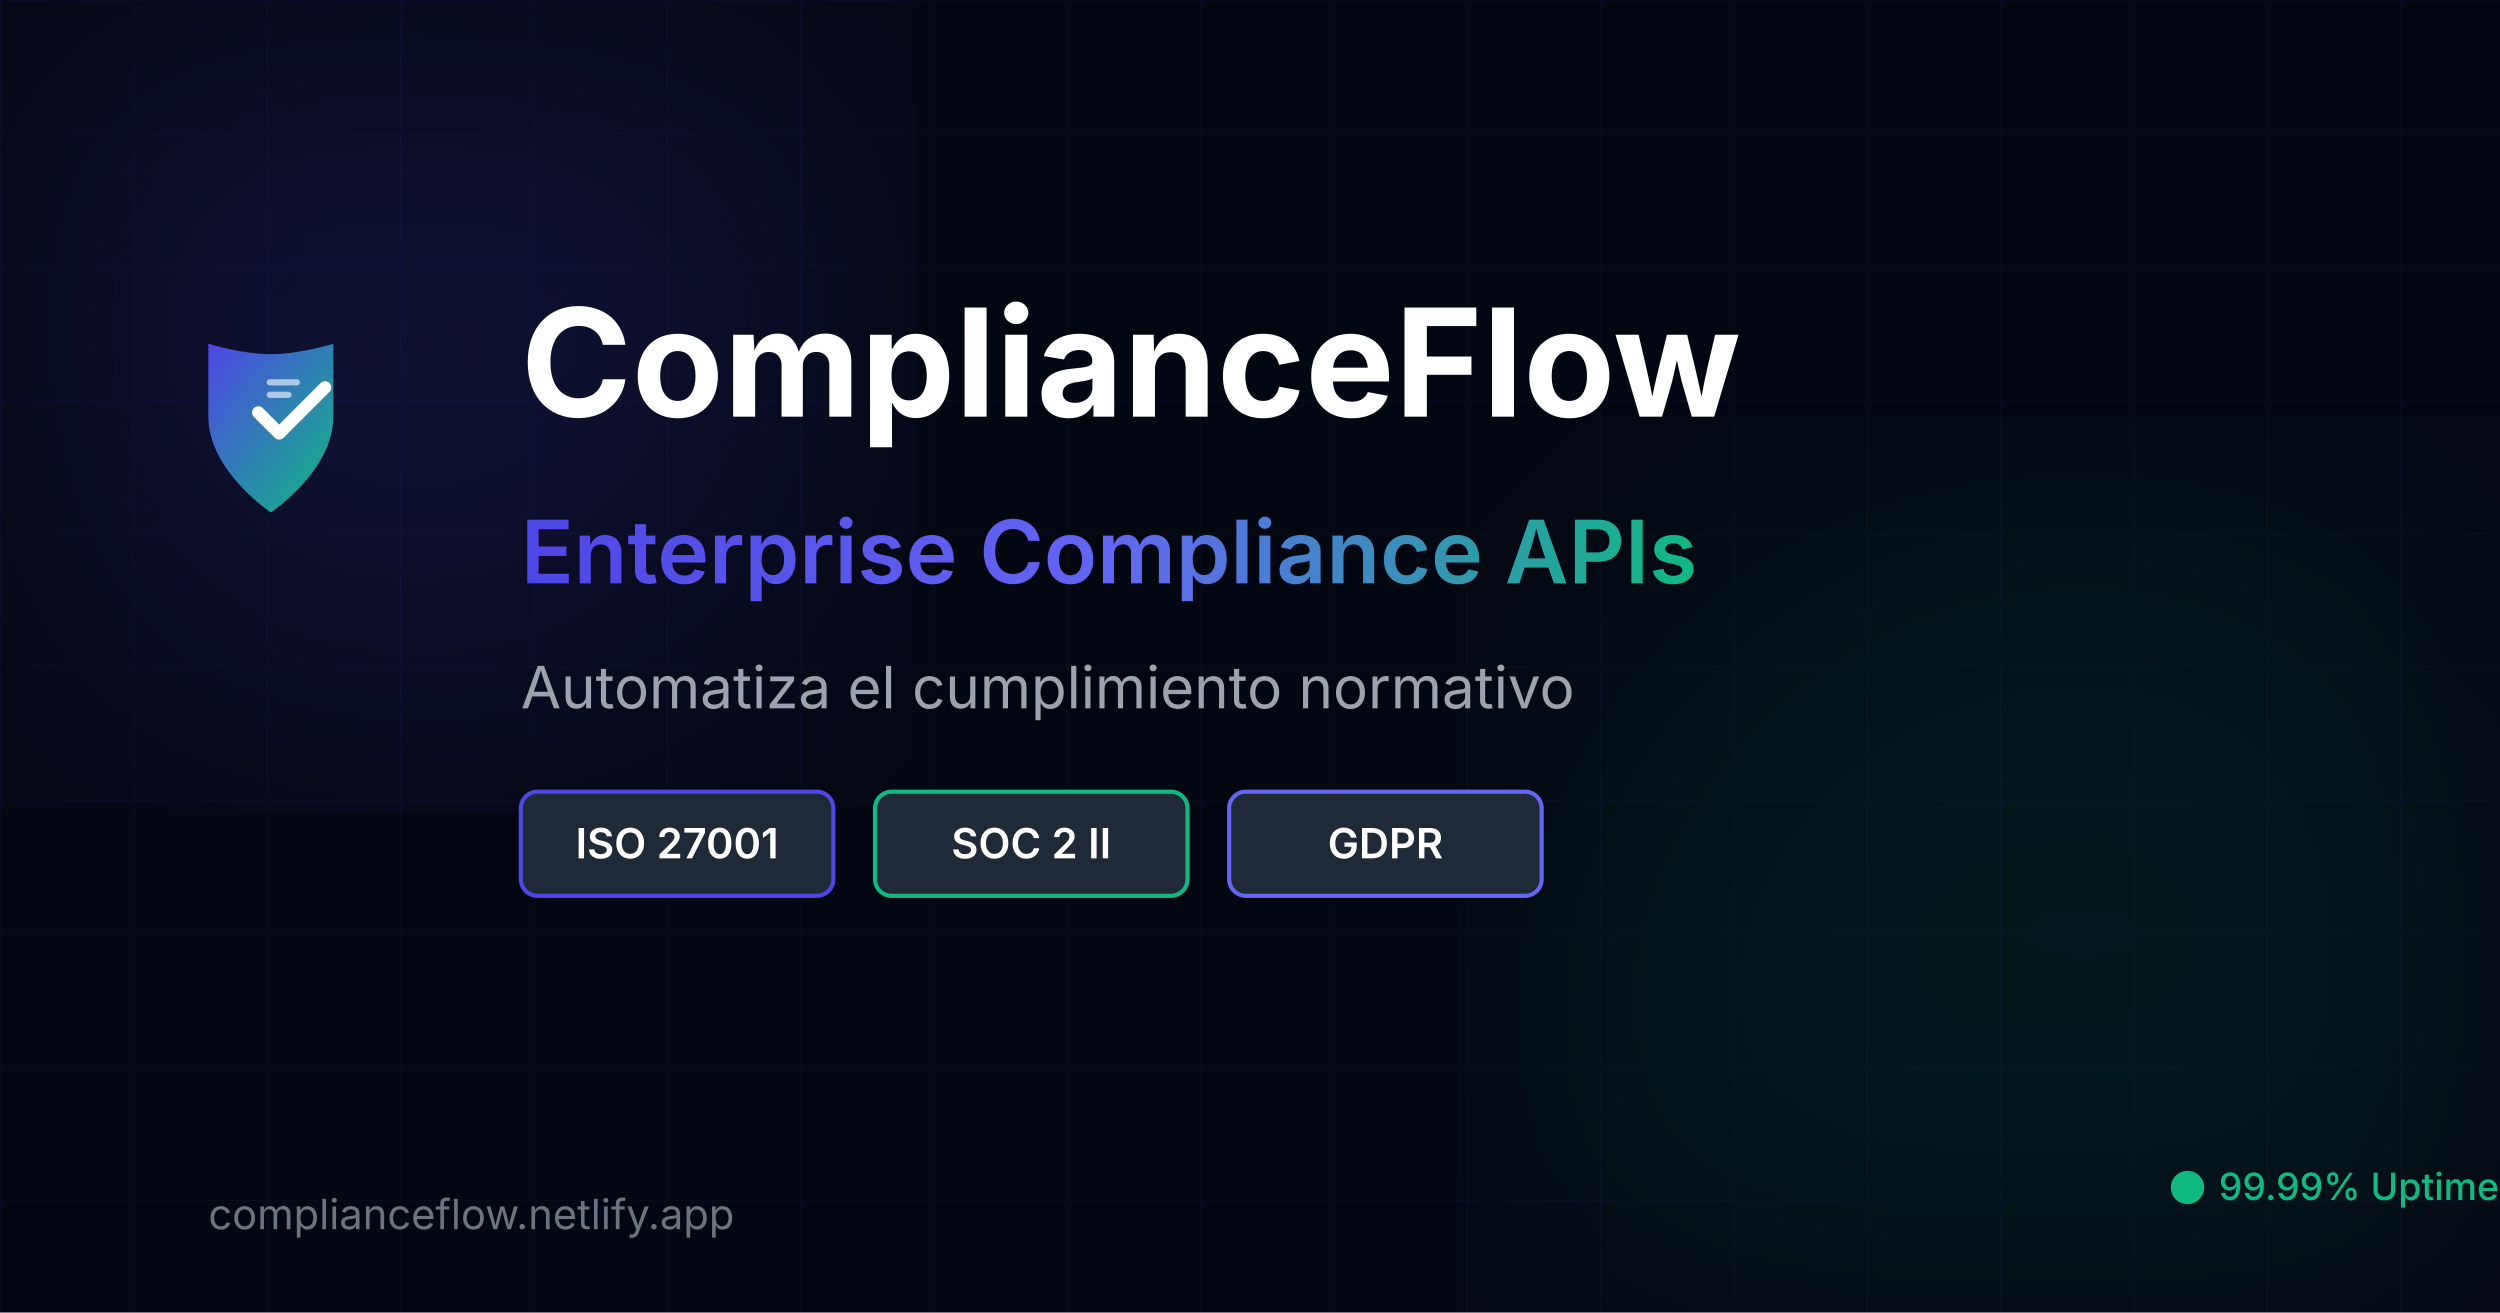
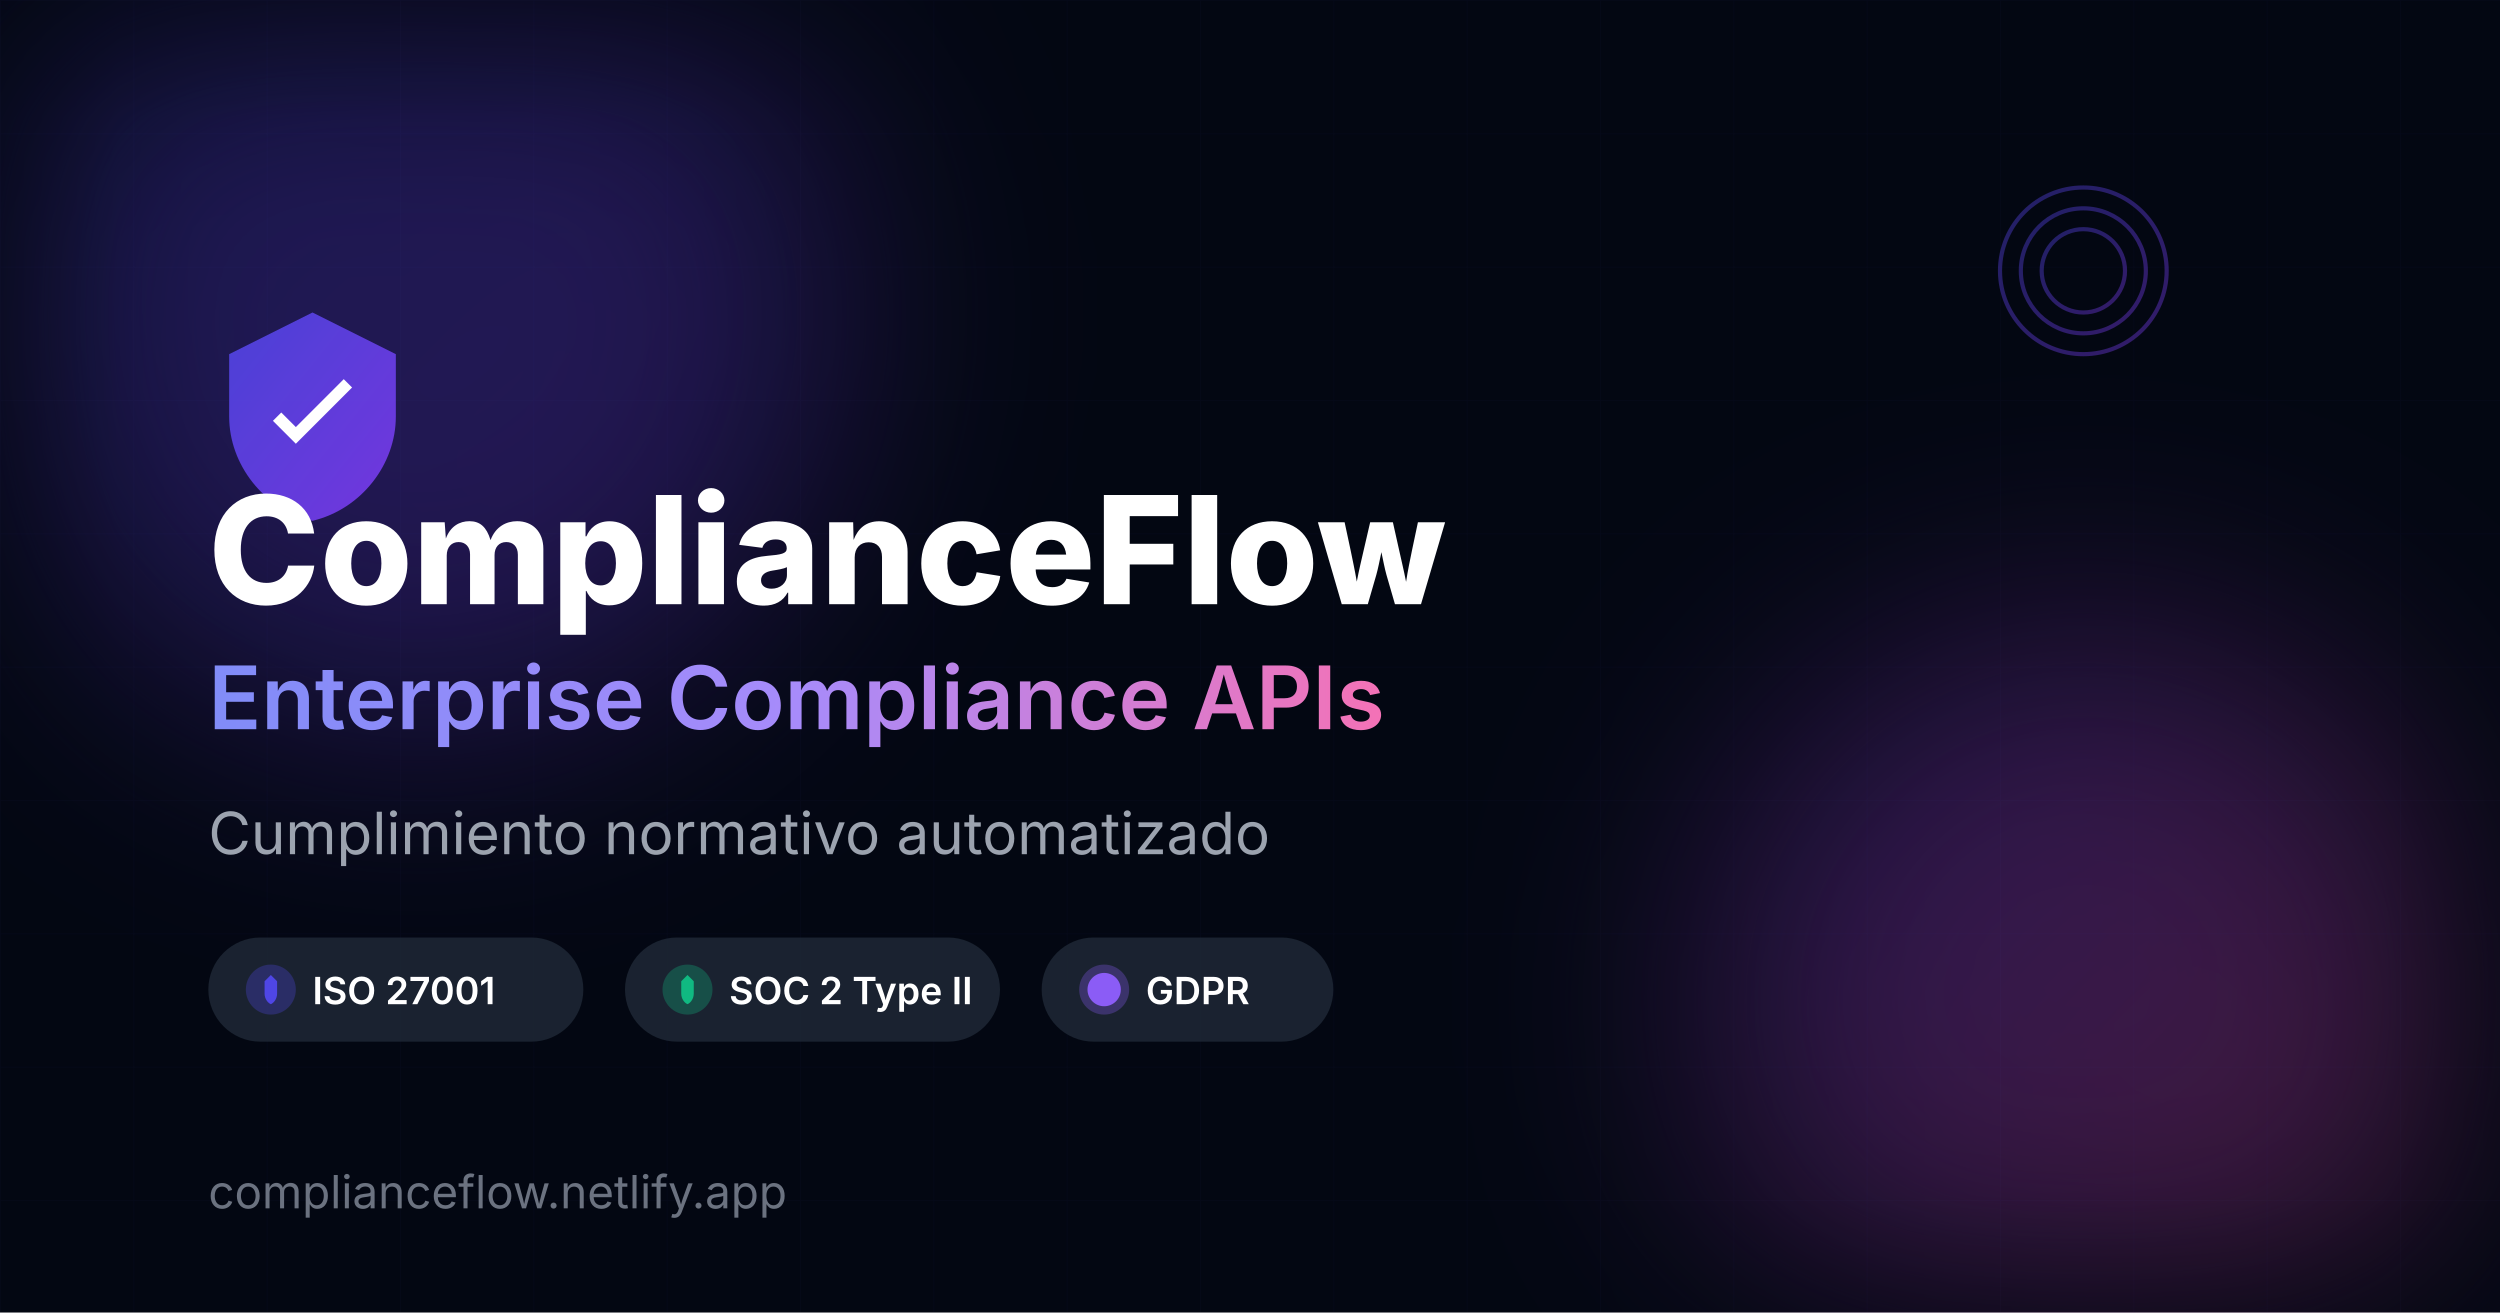
<svg xmlns="http://www.w3.org/2000/svg" width="1200" height="630" viewBox="0 0 1200 630" fill="none">
  <rect width="1200" height="630" fill="#030712" />
+   <g opacity="0.3">
+     <circle cx="200" cy="150" r="200" fill="url(#gradient1)" filter="blur(60px)" />
+     <circle cx="1000" cy="480" r="180" fill="url(#gradient2)" filter="blur(60px)" />
+   </g>
  <defs>
    <pattern id="grid" width="64" height="64" patternUnits="userSpaceOnUse">
-       <path d="M 64 0 L 0 0 0 64" fill="none" stroke="#4f46e520" stroke-width="1" />
+       <path d="M 64 0 L 0 0 0 64" fill="none" stroke="#4F46E5" stroke-width="0.5" opacity="0.1" />
    </pattern>
-     <linearGradient id="logoGradient" x1="0%" y1="0%" x2="100%" y2="100%">
+     <linearGradient id="gradient1" x1="0%" y1="0%" x2="100%" y2="100%">
      <stop offset="0%" style="stop-color:#4F46E5;stop-opacity:1" />
-       <stop offset="100%" style="stop-color:#10B981;stop-opacity:1" />
+       <stop offset="100%" style="stop-color:#7C3AED;stop-opacity:1" />
+     </linearGradient>
+     <linearGradient id="gradient2" x1="0%" y1="0%" x2="100%" y2="100%">
+       <stop offset="0%" style="stop-color:#7C3AED;stop-opacity:1" />
+       <stop offset="100%" style="stop-color:#EC4899;stop-opacity:1" />
    </linearGradient>
    <linearGradient id="textGradient" x1="0%" y1="0%" x2="100%" y2="0%">
-       <stop offset="0%" style="stop-color:#4F46E5;stop-opacity:1" />
-       <stop offset="50%" style="stop-color:#6366F1;stop-opacity:1" />
-       <stop offset="100%" style="stop-color:#10B981;stop-opacity:1" />
+       <stop offset="0%" style="stop-color:#818CF8;stop-opacity:1" />
+       <stop offset="50%" style="stop-color:#A78BFA;stop-opacity:1" />
+       <stop offset="100%" style="stop-color:#F472B6;stop-opacity:1" />
    </linearGradient>
-     <filter id="blur">
-       <feGaussianBlur in="SourceGraphic" stdDeviation="80" />
-     </filter>
  </defs>
-   <rect width="1200" height="630" fill="url(#grid)" opacity="0.5" />
-   <circle cx="200" cy="150" r="200" fill="#4F46E5" opacity="0.15" filter="url(#blur)" />
-   <circle cx="1000" cy="500" r="250" fill="#10B981" opacity="0.1" filter="url(#blur)" />
+   <rect width="1200" height="630" fill="url(#grid)" opacity="0.4" />
  <g transform="translate(100, 150)">
-     <path d="M60 15C60 15 44 20 30 20C16 20 0 15 0 15V50C0 76 30 96 30 96C30 96 60 76 60 50V15Z" fill="url(#logoGradient)" />
-     <path d="M24 48L34 58L56 36" stroke="white" stroke-width="6" stroke-linecap="round" stroke-linejoin="round" />
-     <rect x="28" y="32" width="16" height="3" rx="1.5" fill="white" opacity="0.6" />
-     <rect x="28" y="38" width="12" height="3" rx="1.5" fill="white" opacity="0.6" />
+     <path d="M50 0L10 20V50C10 72.75 26.4 94.35 50 100C73.6 94.35 90 72.75 90 50V20L50 0Z" fill="url(#gradient1)" opacity="0.9" />
+     <path d="M42 55L35 48L31 52L42 63L69 36L65 32L42 55Z" fill="white" />
  </g>
-   <g transform="translate(250, 200)">
-     <text x="0" y="0" font-family="-apple-system, BlinkMacSystemFont, 'Segoe UI', sans-serif" font-size="72" font-weight="700" fill="#FFFFFF">
-       ComplianceFlow
-     </text>
-     <text x="0" y="80" font-family="-apple-system, BlinkMacSystemFont, 'Segoe UI', sans-serif" font-size="42" font-weight="600" fill="url(#textGradient)">
-       Enterprise Compliance APIs
-     </text>
-     <text x="0" y="140" font-family="-apple-system, BlinkMacSystemFont, 'Segoe UI', sans-serif" font-size="28" font-weight="400" fill="#9CA3AF">
-       Automatiza el cumplimiento normativo
-     </text>
-     <g transform="translate(0, 180)">
-       <g>
-         <rect width="150" height="50" rx="8" fill="#1F2937" stroke="#4F46E5" stroke-width="2" />
-         <text x="75" y="32" font-family="-apple-system, BlinkMacSystemFont, 'Segoe UI', sans-serif" font-size="20" font-weight="600" fill="#FFFFFF" text-anchor="middle">
-           ISO 27001
-         </text>
-       </g>
-       <g transform="translate(170, 0)">
-         <rect width="150" height="50" rx="8" fill="#1F2937" stroke="#10B981" stroke-width="2" />
-         <text x="75" y="32" font-family="-apple-system, BlinkMacSystemFont, 'Segoe UI', sans-serif" font-size="20" font-weight="600" fill="#FFFFFF" text-anchor="middle">
-           SOC 2 II
-         </text>
-       </g>
-       <g transform="translate(340, 0)">
-         <rect width="150" height="50" rx="8" fill="#1F2937" stroke="#6366F1" stroke-width="2" />
-         <text x="75" y="32" font-family="-apple-system, BlinkMacSystemFont, 'Segoe UI', sans-serif" font-size="20" font-weight="600" fill="#FFFFFF" text-anchor="middle">
-           GDPR
-         </text>
-       </g>
+   <text x="100" y="290" font-family="-apple-system, BlinkMacSystemFont, 'Segoe UI', sans-serif" font-size="72" font-weight="800" fill="white">
+     ComplianceFlow
+   </text>
+   <text x="100" y="350" font-family="-apple-system, BlinkMacSystemFont, 'Segoe UI', sans-serif" font-size="42" font-weight="600" fill="url(#textGradient)">
+     Enterprise Compliance APIs
+   </text>
+   <text x="100" y="410" font-family="-apple-system, BlinkMacSystemFont, 'Segoe UI', sans-serif" font-size="28" font-weight="400" fill="#9CA3AF">
+     Cumplimiento normativo automatizado
+   </text>
+   <g transform="translate(100, 450)">
+     <g>
+       <rect width="180" height="50" rx="25" fill="#1F2937" opacity="0.8" />
+       <circle cx="30" cy="25" r="12" fill="#4F46E5" opacity="0.3" />
+       <path d="M30 18L27 21V27C27 29.25 28.4 31.35 30 32C31.6 31.35 33 29.25 33 27V21L30 18Z" fill="#4F46E5" />
+       <text x="50" y="32" font-family="-apple-system, BlinkMacSystemFont, 'Segoe UI', sans-serif" font-size="18" font-weight="600" fill="white">
+         ISO 27001
+       </text>
+     </g>
+     <g transform="translate(200, 0)">
+       <rect width="180" height="50" rx="25" fill="#1F2937" opacity="0.8" />
+       <circle cx="30" cy="25" r="12" fill="#10B981" opacity="0.3" />
+       <path d="M30 18L27 21V27C27 29.25 28.4 31.35 30 32C31.6 31.35 33 29.25 33 27V21L30 18Z" fill="#10B981" />
+       <text x="50" y="32" font-family="-apple-system, BlinkMacSystemFont, 'Segoe UI', sans-serif" font-size="18" font-weight="600" fill="white">
+         SOC 2 Type II
+       </text>
+     </g>
+     <g transform="translate(400, 0)">
+       <rect width="140" height="50" rx="25" fill="#1F2937" opacity="0.8" />
+       <circle cx="30" cy="25" r="12" fill="#8B5CF6" opacity="0.3" />
+       <circle cx="30" cy="25" r="8" fill="#8B5CF6" />
+       <text x="50" y="32" font-family="-apple-system, BlinkMacSystemFont, 'Segoe UI', sans-serif" font-size="18" font-weight="600" fill="white">
+         GDPR
+       </text>
    </g>
  </g>
-   <text x="100" y="590" font-family="-apple-system, BlinkMacSystemFont, 'Segoe UI', sans-serif" font-size="20" font-weight="400" fill="#6B7280">
+   <text x="100" y="580" font-family="-apple-system, BlinkMacSystemFont, 'Segoe UI', sans-serif" font-size="22" font-weight="400" fill="#6B7280">
    complianceflow.netlify.app
  </text>
-   <g transform="translate(1050, 570)">
-     <circle cx="0" cy="0" r="8" fill="#10B981" />
-     <text x="15" y="6" font-family="-apple-system, BlinkMacSystemFont, 'Segoe UI', sans-serif" font-size="18" font-weight="500" fill="#10B981">
-       99.99% Uptime
-     </text>
+   <g transform="translate(950, 80)" opacity="0.4">
+     <circle cx="50" cy="50" r="40" stroke="url(#gradient1)" stroke-width="2" fill="none" />
+     <circle cx="50" cy="50" r="30" stroke="url(#gradient1)" stroke-width="2" fill="none" />
+     <circle cx="50" cy="50" r="20" stroke="url(#gradient1)" stroke-width="2" fill="none" />
  </g>
</svg>
